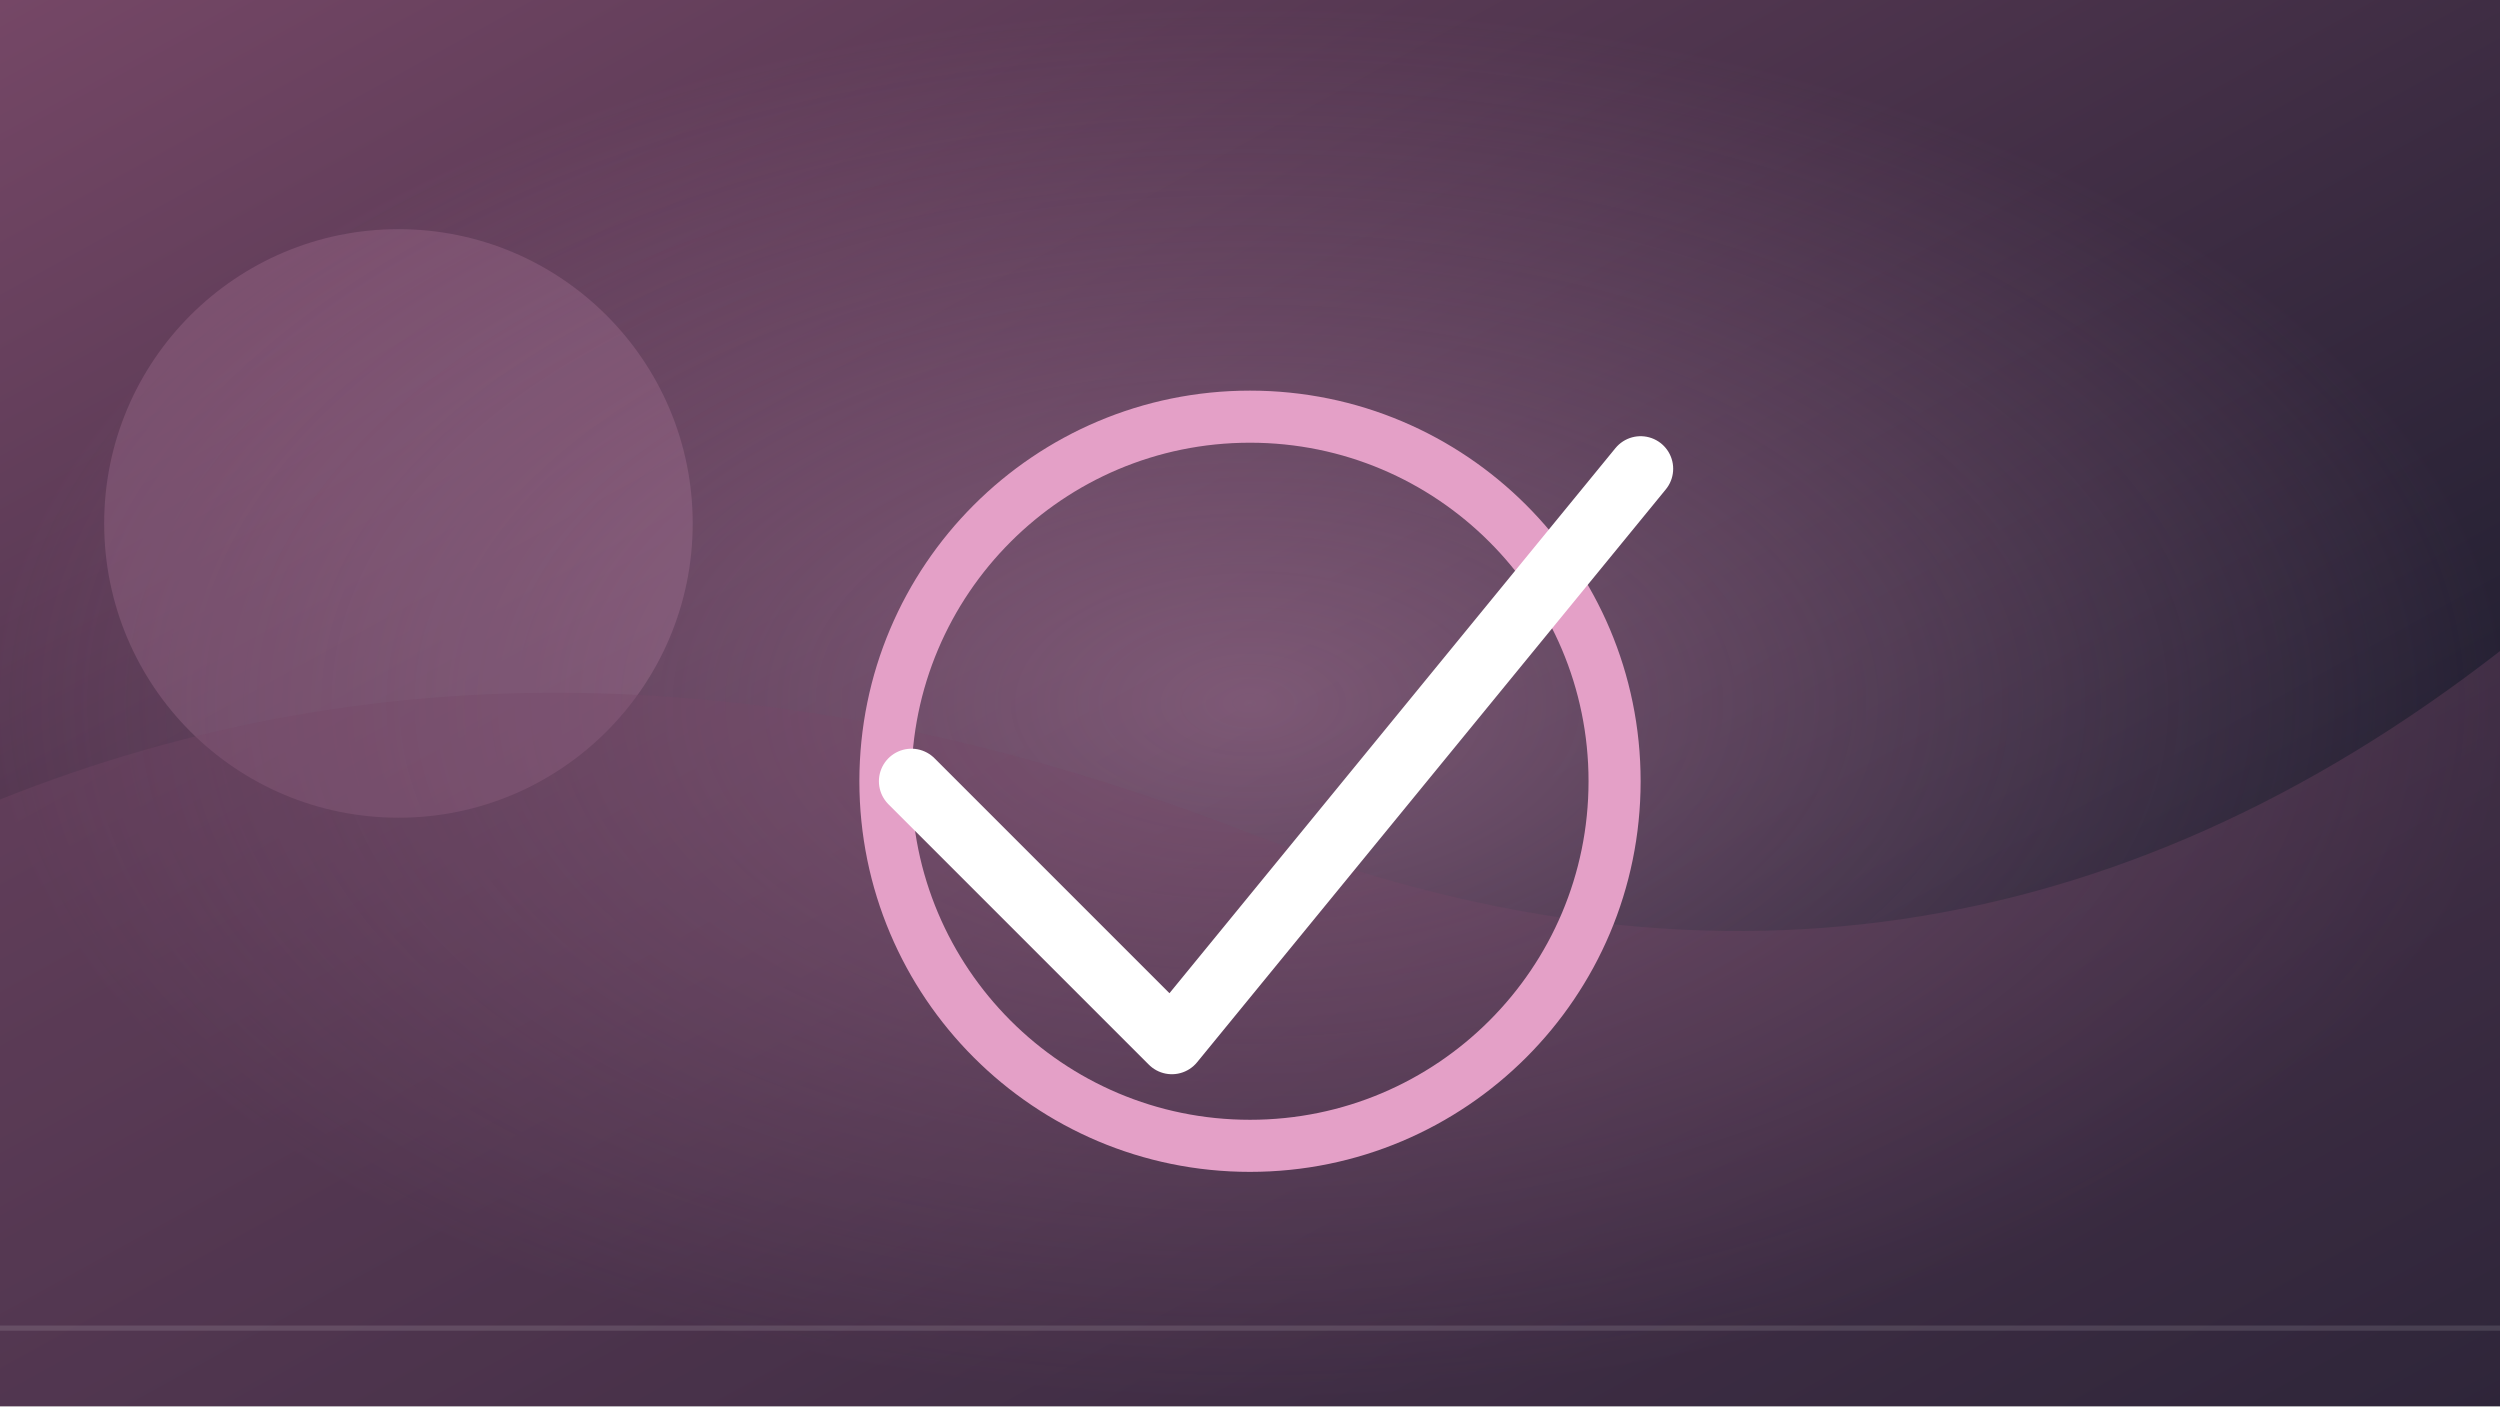
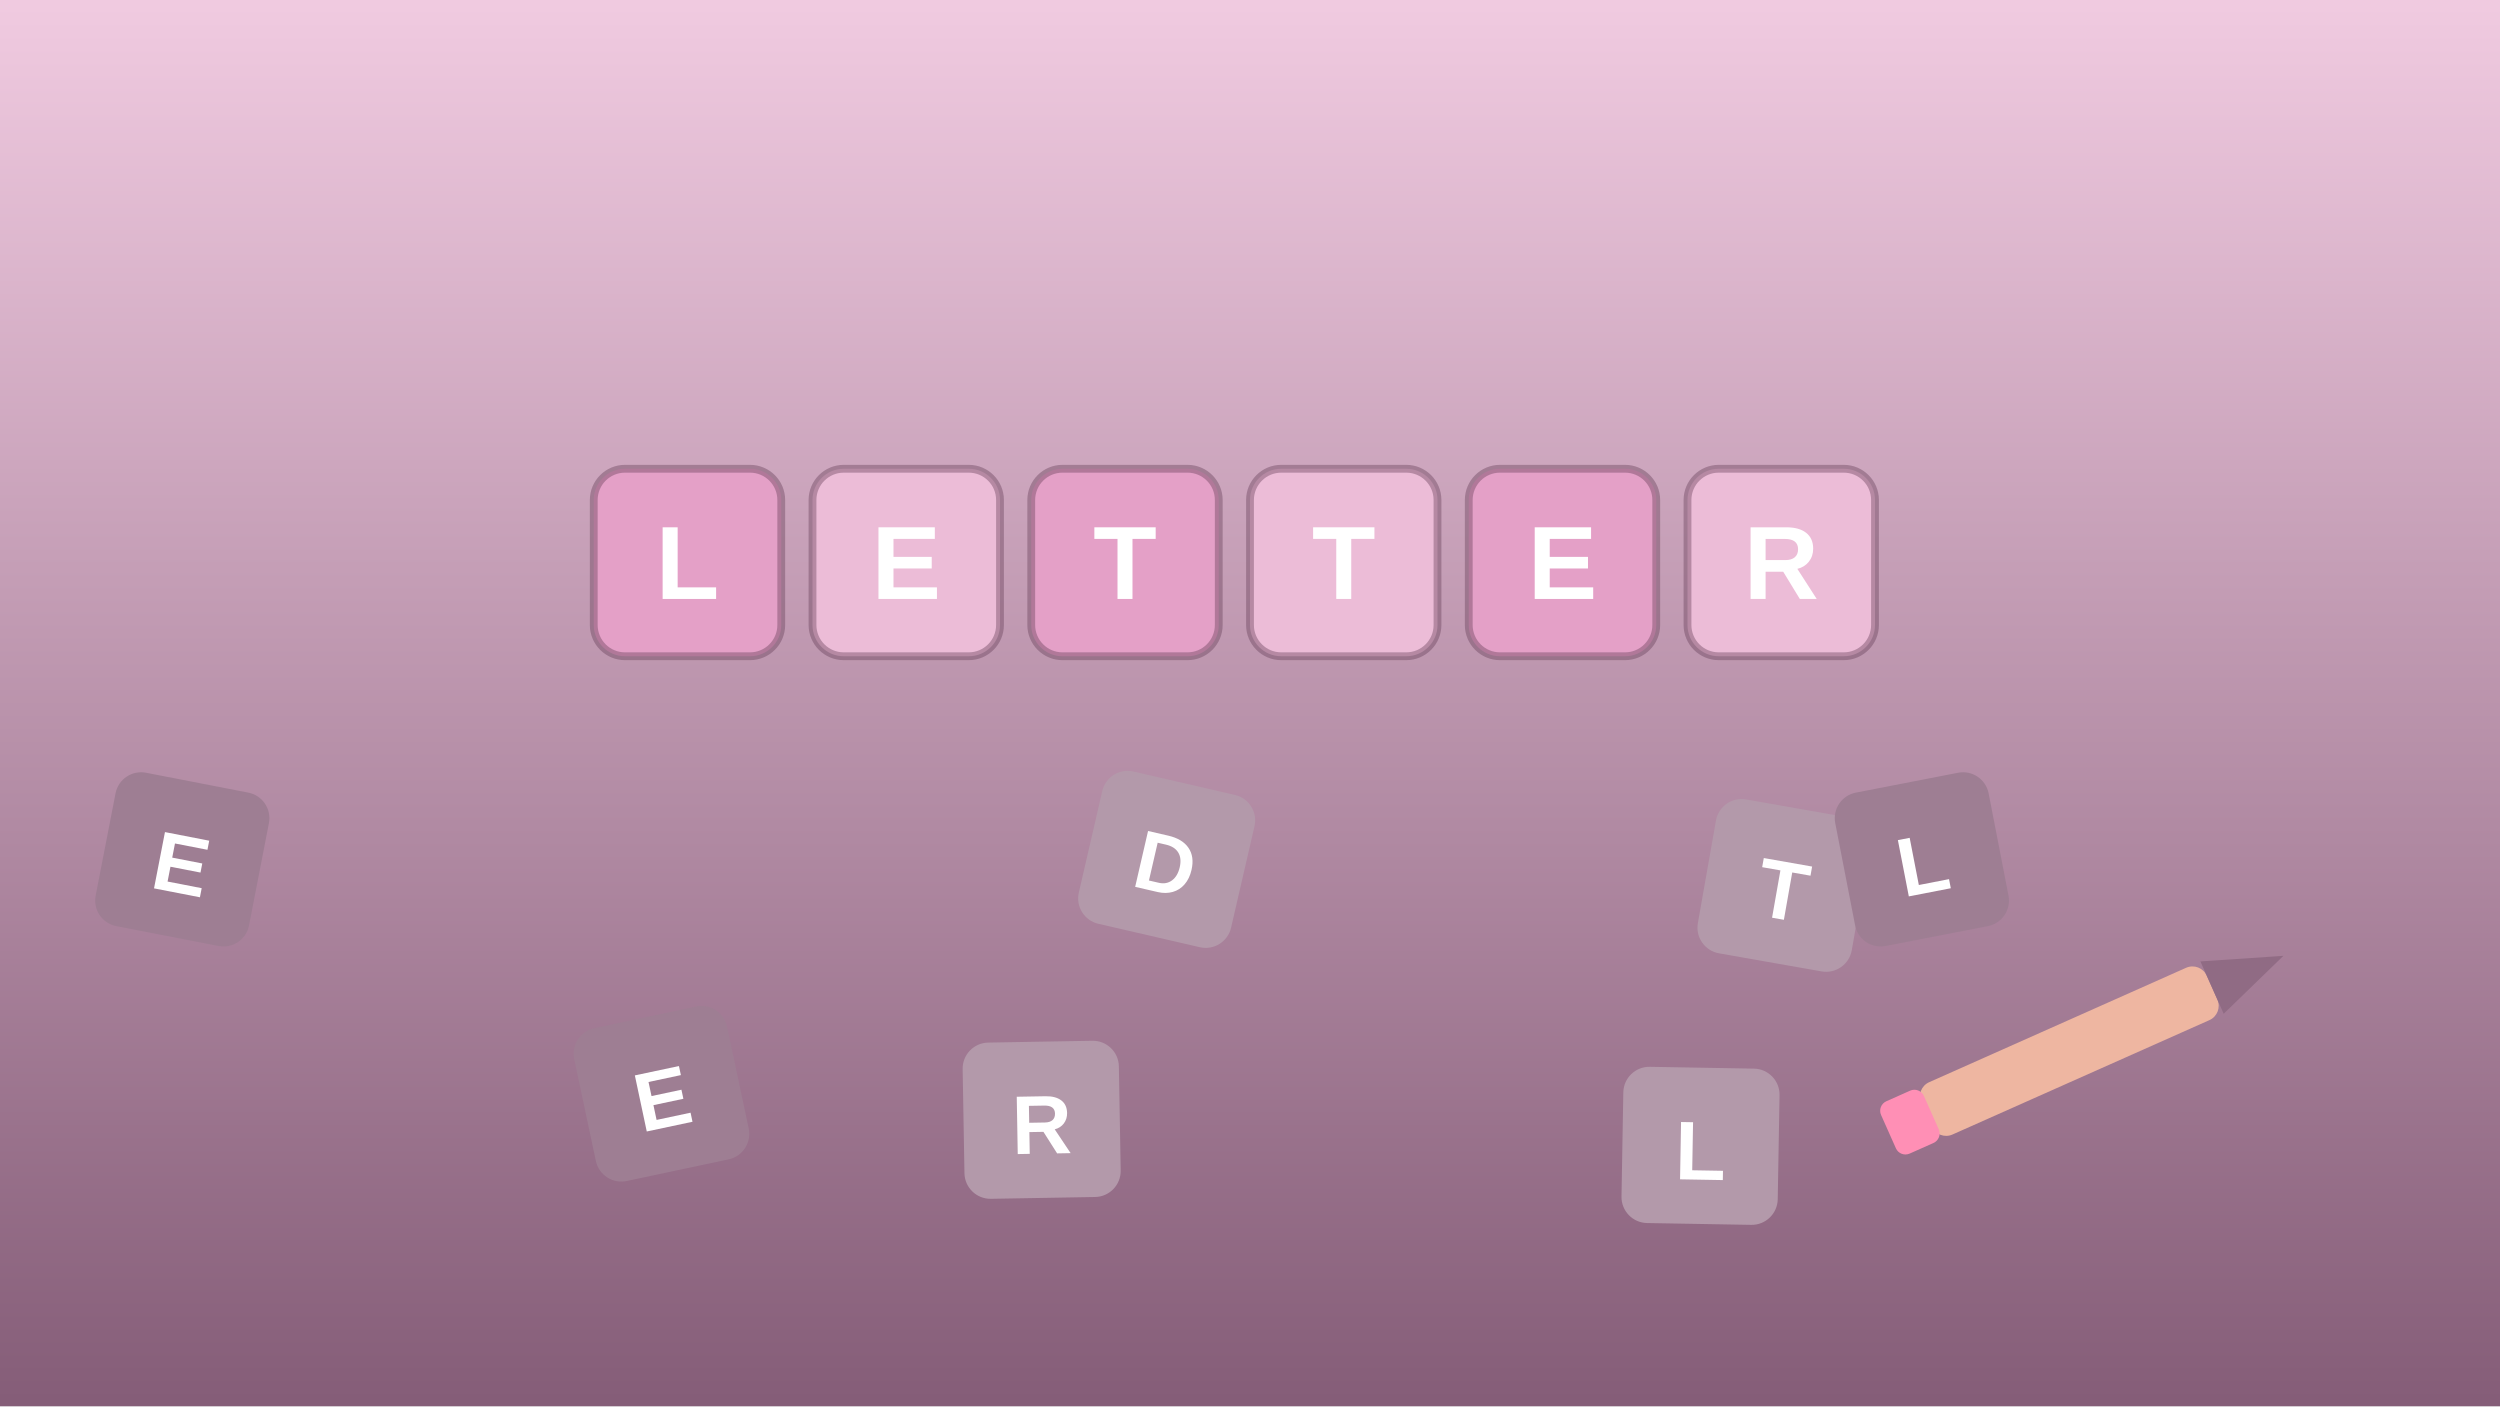
<svg xmlns="http://www.w3.org/2000/svg" width="960" height="540" viewBox="0 0 960 540">
  <defs>
-     <linearGradient id="bg" x1="0" y1="0" x2="1" y2="1">
-       <stop stop-color="#754766" />
-       <stop offset="1" stop-color="#081321" />
+     <linearGradient id="bg" x1="0" y1="0" x2="0" y2="1">
+       <stop offset="0" stop-color="#f0cae0" />
+       <stop offset="1" stop-color="#855d78" />
    </linearGradient>
-     <radialGradient id="glow">
-       <stop stop-color="#e4a0c7" stop-opacity=".38" />
-       <stop offset="1" stop-color="#e4a0c7" stop-opacity="0" />
-     </radialGradient>
  </defs>
-   <rect width="960" height="540" fill="url(#bg)" />
-   <rect width="960" height="540" fill="url(#glow)" />
-   <circle cx="153" cy="201" r="113" fill="#e4a0c7" opacity=".18" />
-   <path d="M0 307 Q220 219 480 320 T960 250 V540 H0Z" fill="#754766" opacity=".35" />
-   <circle cx="480" cy="300" r="140" fill="none" stroke="#e4a0c7" stroke-width="20" />
-   <path d="M350 300 L450 400 L630 180" stroke="#fff" stroke-width="25" fill="none" stroke-linecap="round" stroke-linejoin="round" />
-   <path d="M0 510 H960" stroke="#fff" stroke-opacity=".12" stroke-width="2" />
+   <rect x="0" y="0" width="960" height="540" fill="url(#bg)" />
+   <rect x="228" y="180" width="72" height="72" fill="#e4a0c7" rx="12" />
+   <rect x="228" y="180" width="72" height="72" fill="none" rx="12" stroke="#633c56" stroke-width="3" opacity=".4" />
+   <text x="264" y="230" font-family="Arial, Helvetica, sans-serif" font-size="40" font-weight="bold" fill="#ffffff" text-anchor="middle">L</text>
+   <rect x="312" y="180" width="72" height="72" fill="#ecbcd7" rx="12" />
+   <rect x="312" y="180" width="72" height="72" fill="none" rx="12" stroke="#633c56" stroke-width="3" opacity=".4" />
+   <text x="348" y="230" font-family="Arial, Helvetica, sans-serif" font-size="40" font-weight="bold" fill="#ffffff" text-anchor="middle">E</text>
+   <rect x="396" y="180" width="72" height="72" fill="#e4a0c7" rx="12" />
+   <rect x="396" y="180" width="72" height="72" fill="none" rx="12" stroke="#633c56" stroke-width="3" opacity=".4" />
+   <text x="432" y="230" font-family="Arial, Helvetica, sans-serif" font-size="40" font-weight="bold" fill="#ffffff" text-anchor="middle">T</text>
+   <rect x="480" y="180" width="72" height="72" fill="#ecbcd7" rx="12" />
+   <rect x="480" y="180" width="72" height="72" fill="none" rx="12" stroke="#633c56" stroke-width="3" opacity=".4" />
+   <text x="516" y="230" font-family="Arial, Helvetica, sans-serif" font-size="40" font-weight="bold" fill="#ffffff" text-anchor="middle">T</text>
+   <rect x="564" y="180" width="72" height="72" fill="#e4a0c7" rx="12" />
+   <rect x="564" y="180" width="72" height="72" fill="none" rx="12" stroke="#633c56" stroke-width="3" opacity=".4" />
+   <text x="600" y="230" font-family="Arial, Helvetica, sans-serif" font-size="40" font-weight="bold" fill="#ffffff" text-anchor="middle">E</text>
+   <rect x="648" y="180" width="72" height="72" fill="#ecbcd7" rx="12" />
+   <rect x="648" y="180" width="72" height="72" fill="none" rx="12" stroke="#633c56" stroke-width="3" opacity=".4" />
+   <text x="684" y="230" font-family="Arial, Helvetica, sans-serif" font-size="40" font-weight="bold" fill="#ffffff" text-anchor="middle">R</text>
+   <g transform="rotate(1 653 440)">
+     <rect x="623" y="410" width="60" height="60" rx="10" fill="#b399aa" />
+     <text x="653" y="453" font-family="Arial, Helvetica, sans-serif" font-size="32" font-weight="bold" fill="#ffffff" text-anchor="middle">L</text>
+   </g>
+   <g transform="rotate(-12 254 420)">
+     <rect x="224" y="390" width="60" height="60" rx="10" fill="#9e7e93" />
+     <text x="254" y="433" font-family="Arial, Helvetica, sans-serif" font-size="32" font-weight="bold" fill="#ffffff" text-anchor="middle">E</text>
+   </g>
+   <g transform="rotate(10 685 340)">
+     <rect x="655" y="310" width="60" height="60" rx="10" fill="#b399aa" />
+     <text x="685" y="353" font-family="Arial, Helvetica, sans-serif" font-size="32" font-weight="bold" fill="#ffffff" text-anchor="middle">T</text>
+   </g>
+   <g transform="rotate(11 70 330)">
+     <rect x="40" y="300" width="60" height="60" rx="10" fill="#9e7e93" />
+     <text x="70" y="343" font-family="Arial, Helvetica, sans-serif" font-size="32" font-weight="bold" fill="#ffffff" text-anchor="middle">E</text>
+   </g>
+   <g transform="rotate(13 448 330)">
+     <rect x="418" y="300" width="60" height="60" rx="10" fill="#b399aa" />
+     <text x="448" y="343" font-family="Arial, Helvetica, sans-serif" font-size="32" font-weight="bold" fill="#ffffff" text-anchor="middle">D</text>
+   </g>
+   <g transform="rotate(-11 738 330)">
+     <rect x="708" y="300" width="60" height="60" rx="10" fill="#9e7e93" />
+     <text x="738" y="343" font-family="Arial, Helvetica, sans-serif" font-size="32" font-weight="bold" fill="#ffffff" text-anchor="middle">L</text>
+   </g>
+   <g transform="rotate(-1 400 430)">
+     <rect x="370" y="400" width="60" height="60" rx="10" fill="#b399aa" />
+     <text x="400" y="443" font-family="Arial, Helvetica, sans-serif" font-size="32" font-weight="bold" fill="#ffffff" text-anchor="middle">R</text>
+   </g>
+   <g transform="rotate(-24 780 420)">
+     <rect x="740" y="400" width="120" height="22" rx="6" fill="#eeb6a1" />
+     <polygon points="860,400 890,411 860,422" fill="#906b84" />
+     <rect x="724" y="400" width="18" height="22" rx="4" fill="#ff8fb5" />
+   </g>
</svg>
